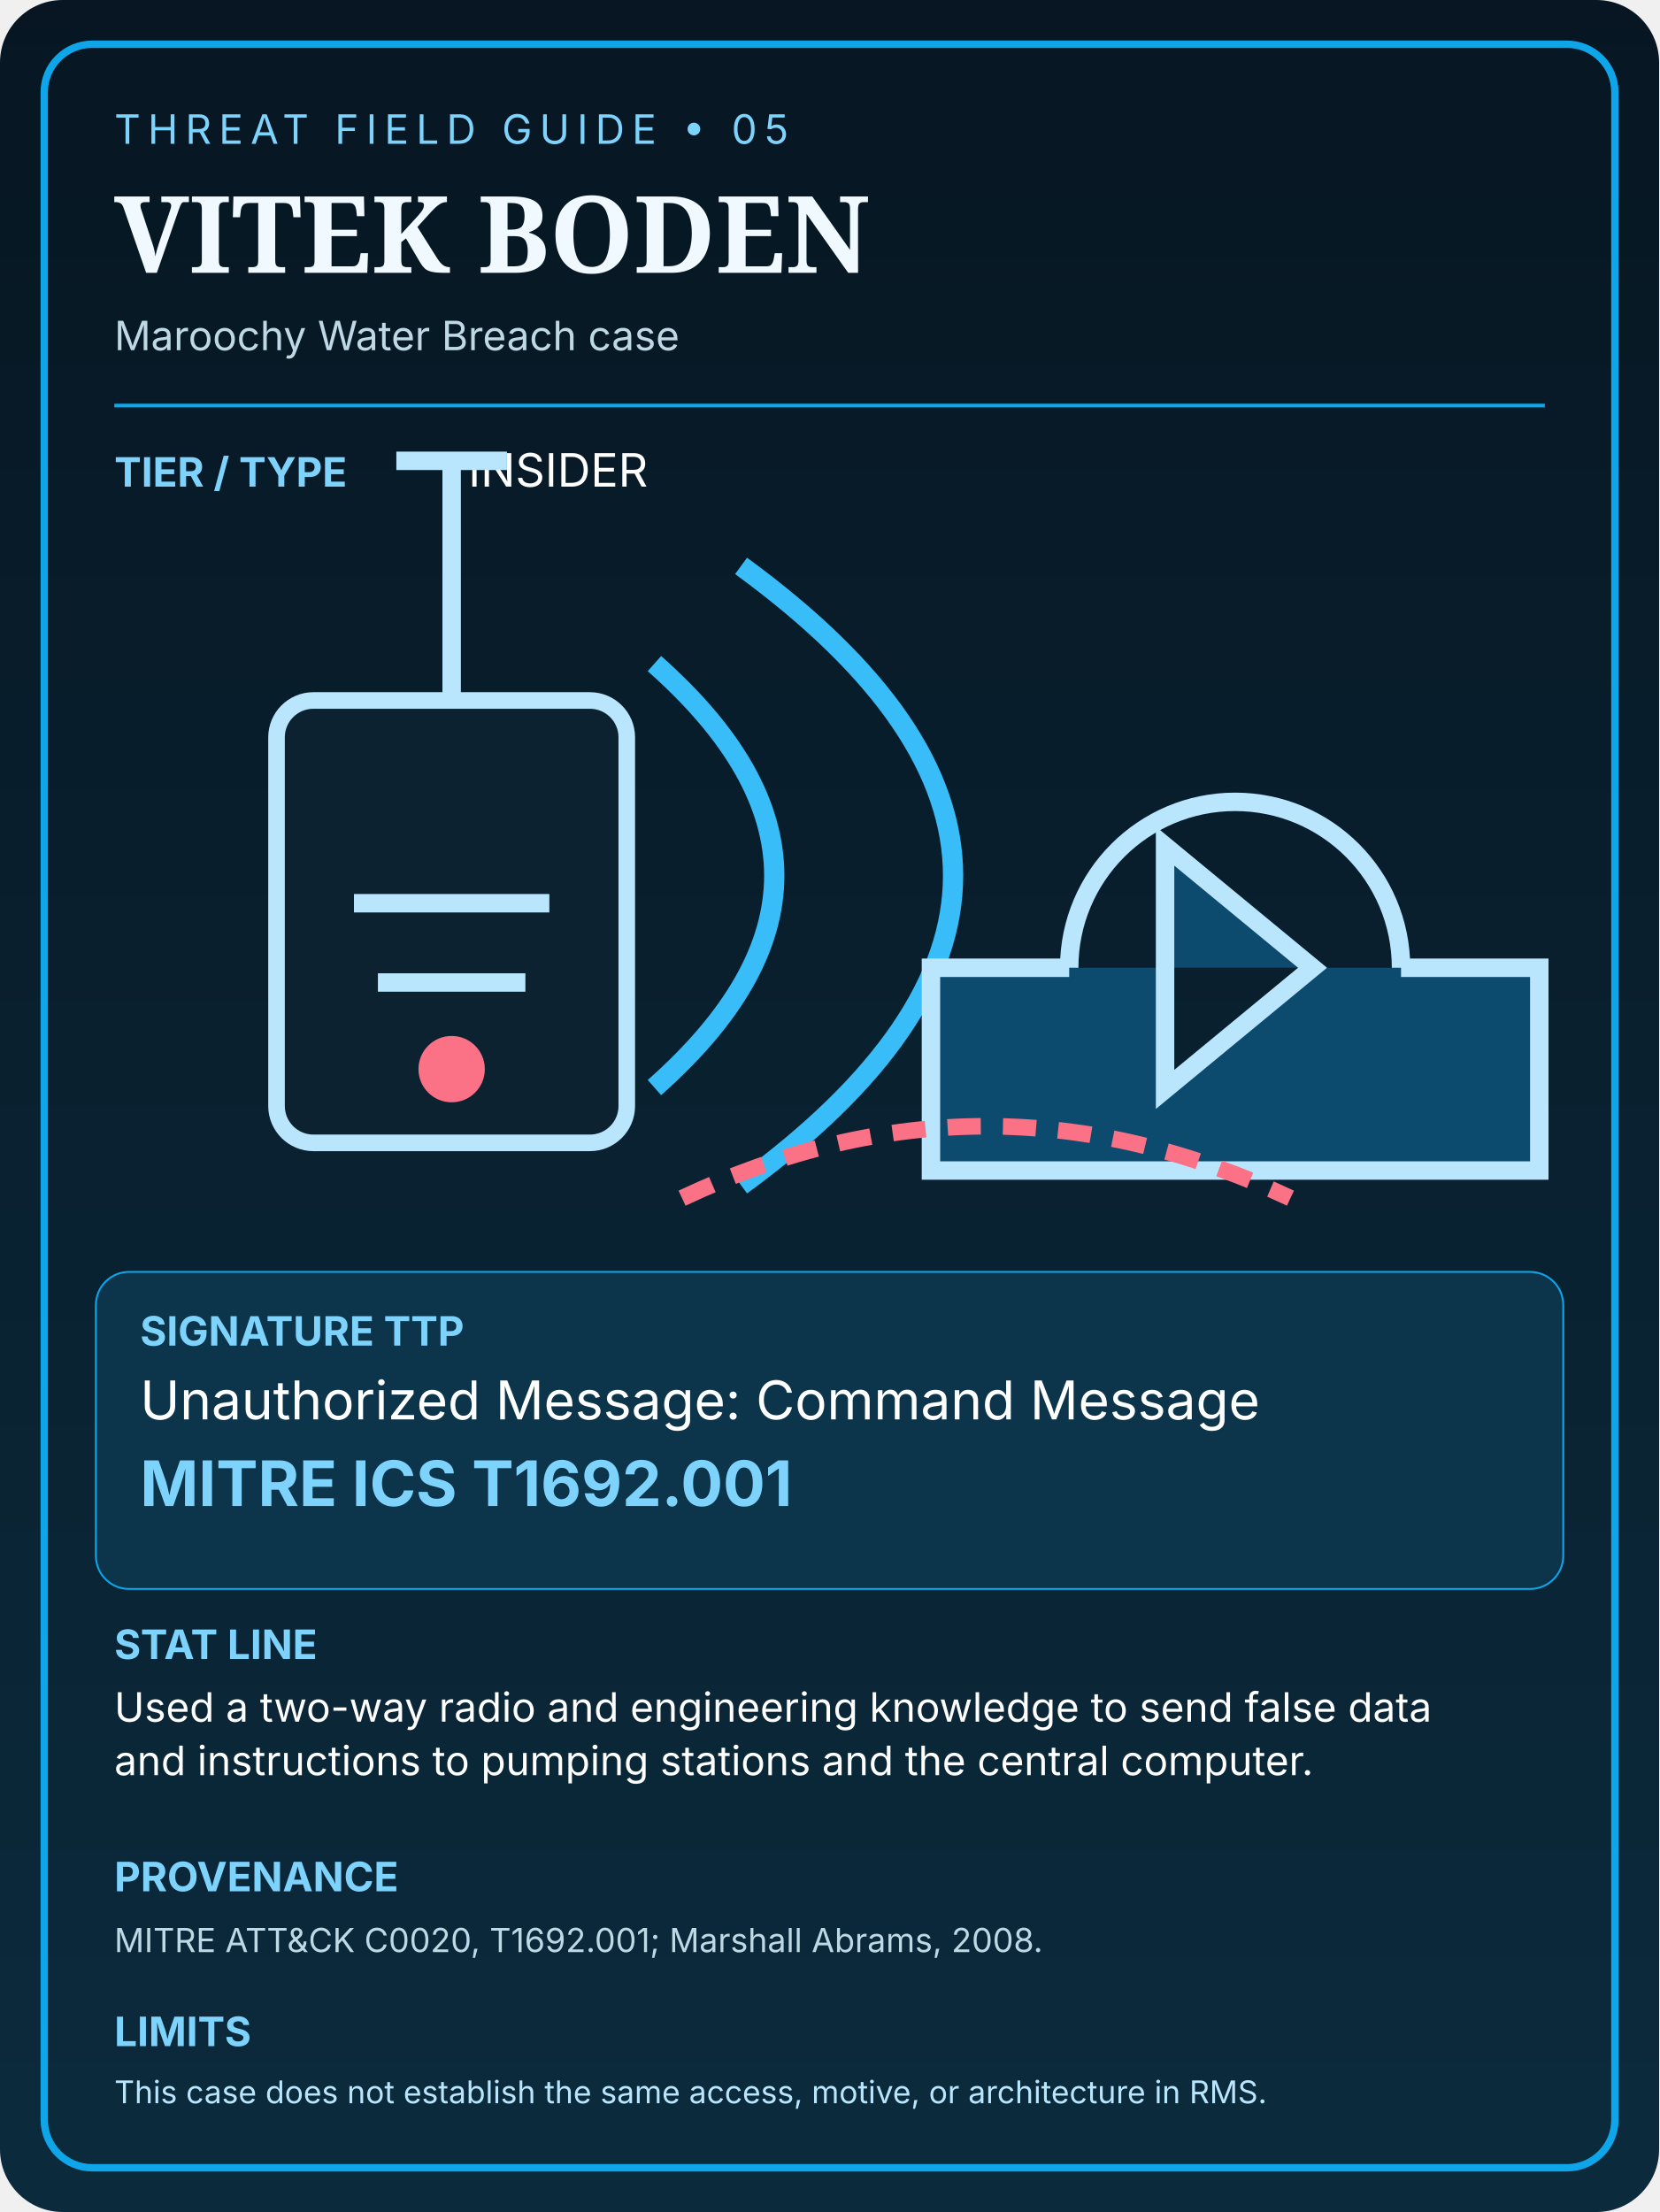
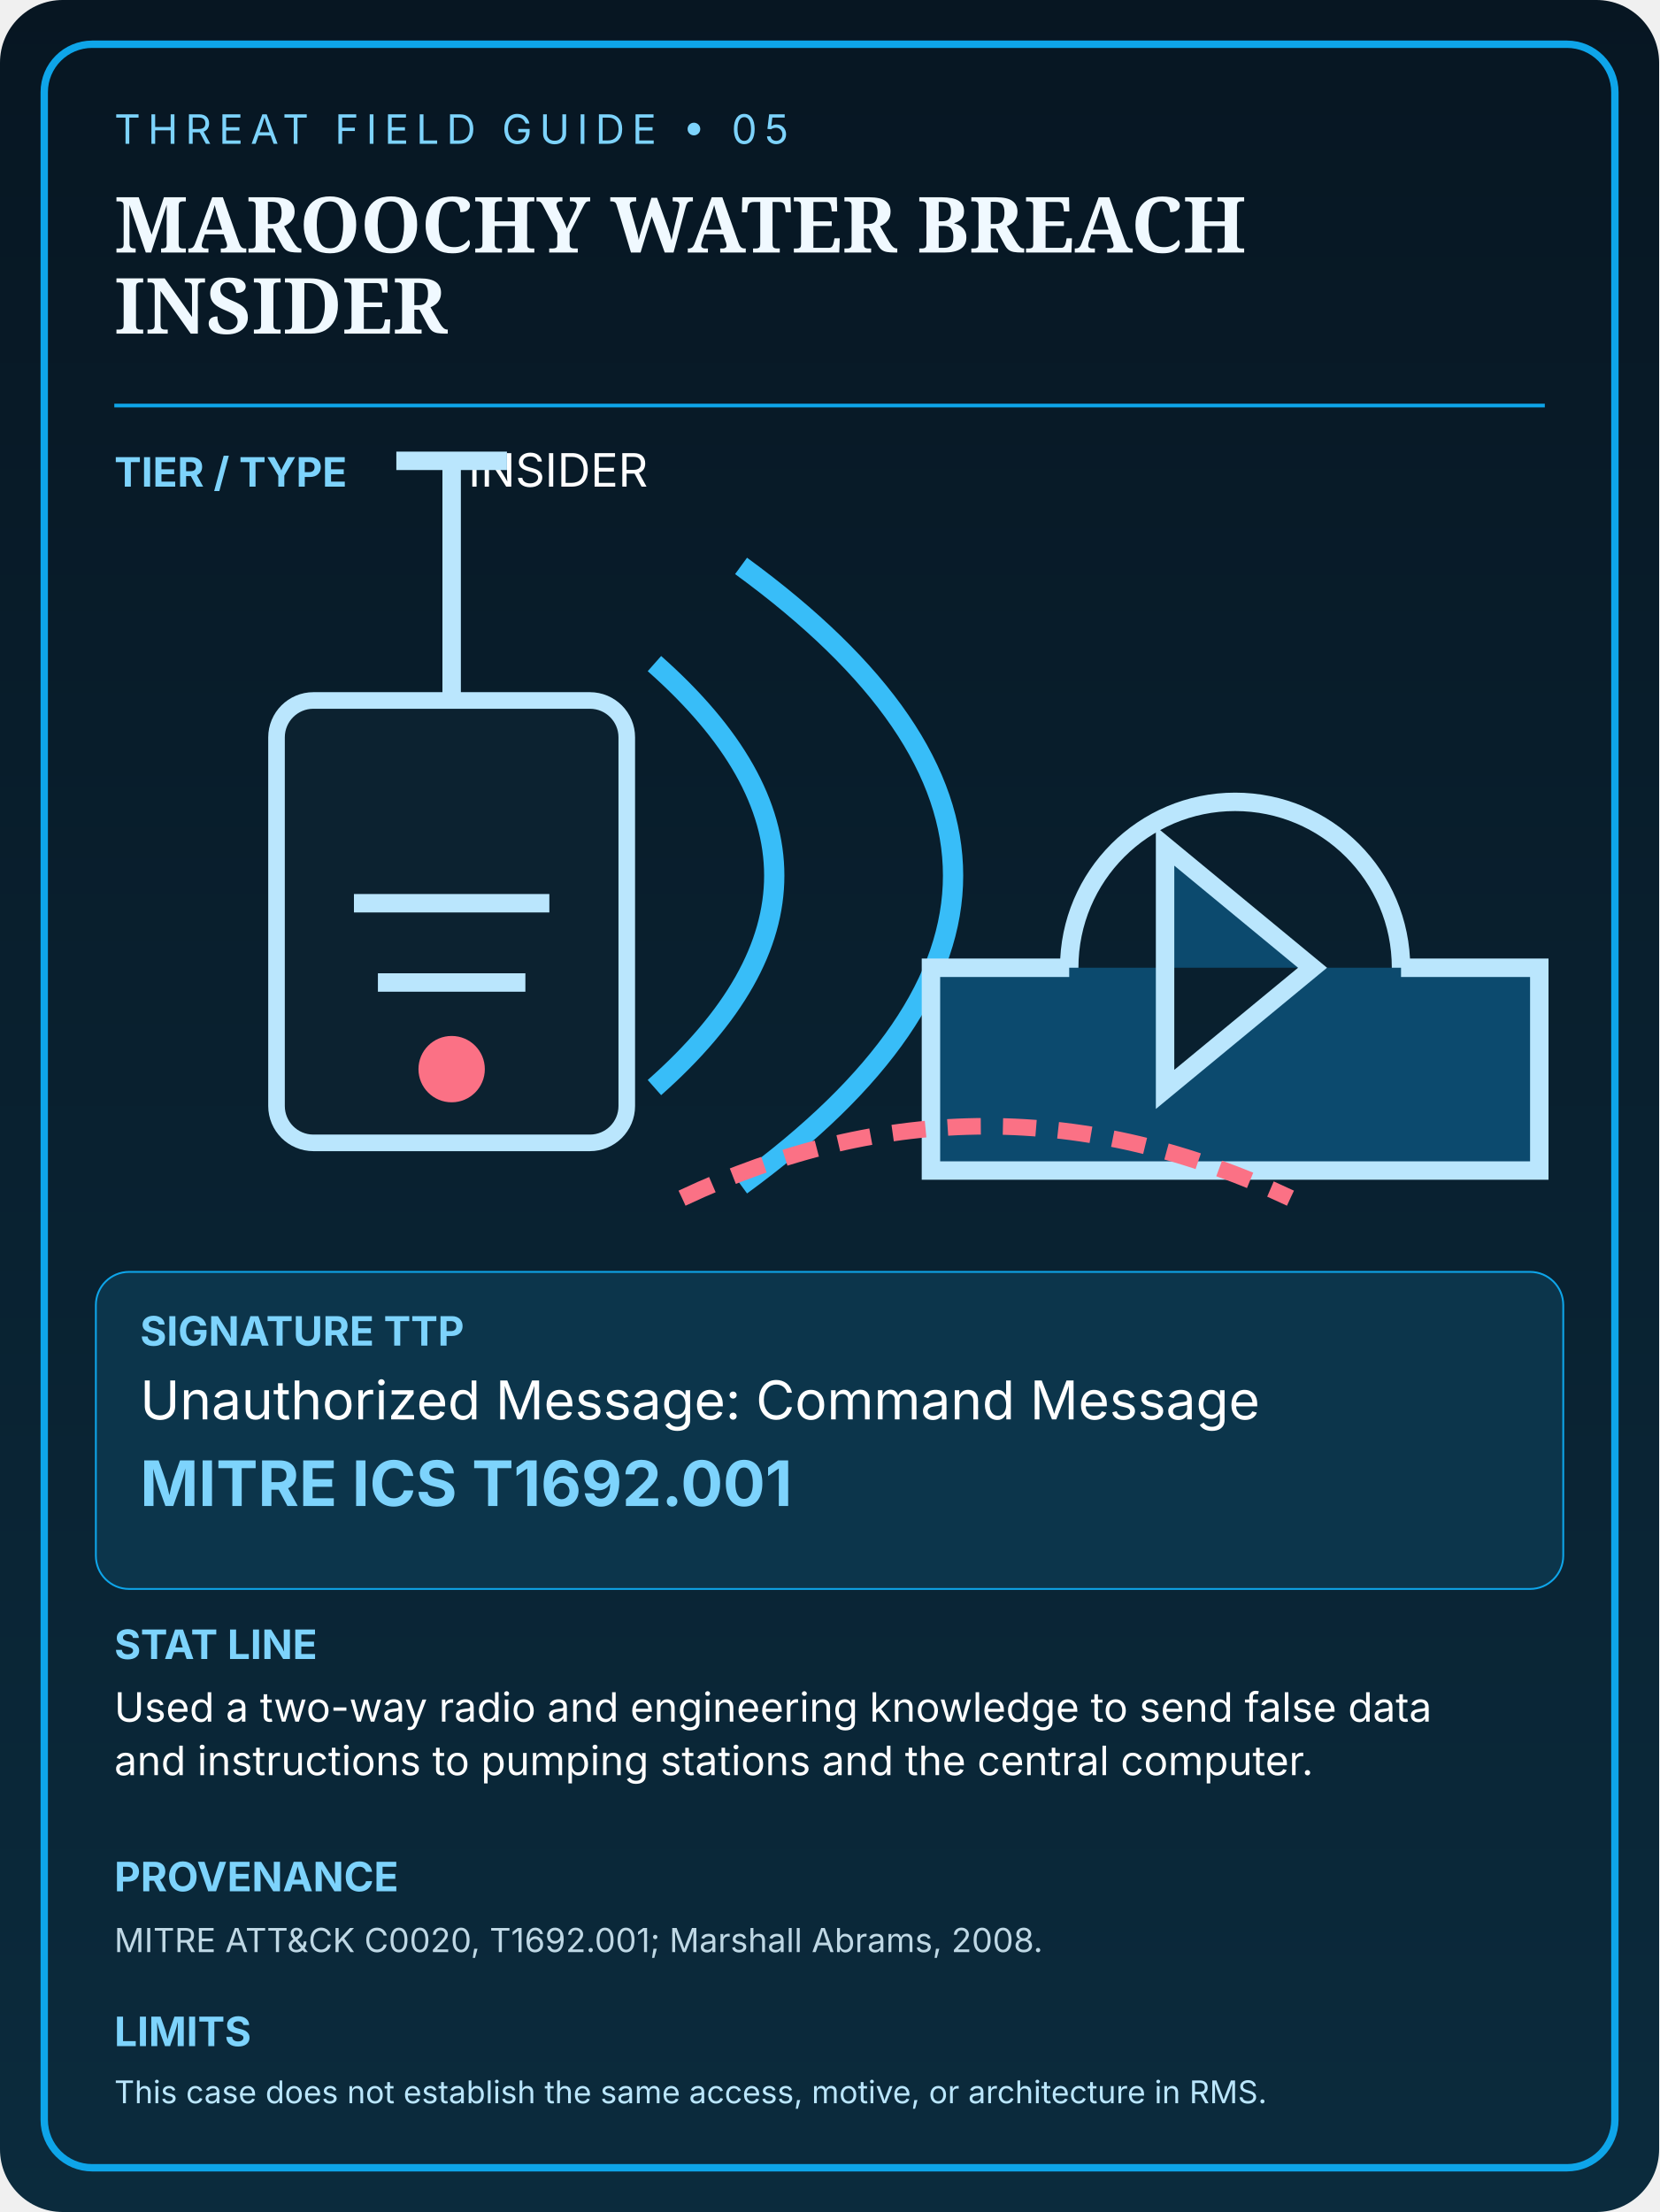
<svg xmlns="http://www.w3.org/2000/svg" width="900" height="1200" viewBox="0 0 900 1200" role="img" aria-labelledby="title desc">
  <defs>
    <linearGradient id="bg" x2="0" y2="1">
      <stop stop-color="#071622" />
      <stop offset="1" stop-color="#0b2b3d" />
    </linearGradient>
    <style>.sans{font-family:Inter,Arial,sans-serif}.serif{font-family:Georgia,serif}.small{font-size:22px}.body{font-size:25px}.muted{fill:#bfd8e5}.accent{fill:#7dd3fc}.rule{stroke:#0ea5e9;stroke-width:2}</style>
  </defs>
  <rect width="900" height="1200" rx="34" fill="url(#bg)" />
  <rect x="24" y="24" width="852" height="1152" rx="26" fill="none" stroke="#0ea5e9" stroke-width="4" />
  <text x="62" y="78" class="sans accent small" letter-spacing="4">THREAT FIELD GUIDE • 05</text>
-   <text x="62" y="148" class="serif" font-size="58" font-weight="bold" fill="#f0f9ff">VITEK BODEN</text>
-   <text x="62" y="190" class="sans muted small">Maroochy Water Breach case</text>
+   <text x="62" y="137" class="serif" font-size="42" font-weight="bold" fill="#f0f9ff">MAROOCHY WATER BREACH</text>
+   <text x="62" y="181" class="serif" font-size="42" font-weight="bold" fill="#f0f9ff">INSIDER</text>
  <line x1="62" y1="220" x2="838" y2="220" class="rule" />
  <text x="62" y="264" class="sans accent small" font-weight="bold">TIER / TYPE</text>
  <text x="254" y="264" class="sans body" fill="white">INSIDER</text>
  <g transform="translate(450 475)" fill="none" stroke="#bae6fd">
    <rect x="-300" y="-95" width="190" height="240" rx="20" fill="#0c2230" stroke-width="9" />
    <path d="M-205-95v-130M-235-225h60M-258 15h106M-245 58h80" stroke-width="10" />
    <circle cx="-205" cy="105" r="18" fill="#fb7185" stroke="none" />
    <path d="M-95-115q130 115 0 230M-48-168q230 168 0 336" stroke="#38bdf8" stroke-width="11" />
    <g transform="translate(220 50)" stroke-width="10">
      <circle r="90" />
      <path d="M-90 0h-75v110h330V0H90M-38-66L42 0-38 66z" fill="#0c4a6e" />
    </g>
    <path d="M-80 175q165-78 330 0" stroke="#fb7185" stroke-width="9" stroke-dasharray="18 12" />
  </g>
  <rect x="52" y="690" width="796" height="172" rx="18" fill="#0c354b" stroke="#0ea5e9" />
  <text x="76" y="730" class="sans accent small" font-weight="bold">SIGNATURE TTP</text>
  <text x="76" y="770" class="sans" font-size="29" fill="white">Unauthorized Message: Command Message</text>
  <text x="76" y="817" class="sans" font-size="34" font-weight="bold" fill="#7dd3fc">MITRE ICS T1692.001</text>
  <text x="62" y="900" class="sans accent small" font-weight="bold">STAT LINE</text>
  <text x="62" y="934" class="sans" font-size="22" fill="white">
    <tspan x="62">Used a two-way radio and engineering knowledge to send false data</tspan>
    <tspan x="62" dy="29">and instructions to pumping stations and the central computer.</tspan>
  </text>
  <text x="62" y="1026" class="sans accent small" font-weight="bold">PROVENANCE</text>
  <text x="62" y="1059" class="sans" font-size="18" fill="#bfd8e5">MITRE ATT&amp;CK C0020, T1692.001; Marshall Abrams, 2008.</text>
  <text x="62" y="1110" class="sans accent small" font-weight="bold">LIMITS</text>
  <text x="62" y="1141" class="sans" font-size="17" fill="#bae6fd">This case does not establish the same access, motive, or architecture in RMS.</text>
</svg>
